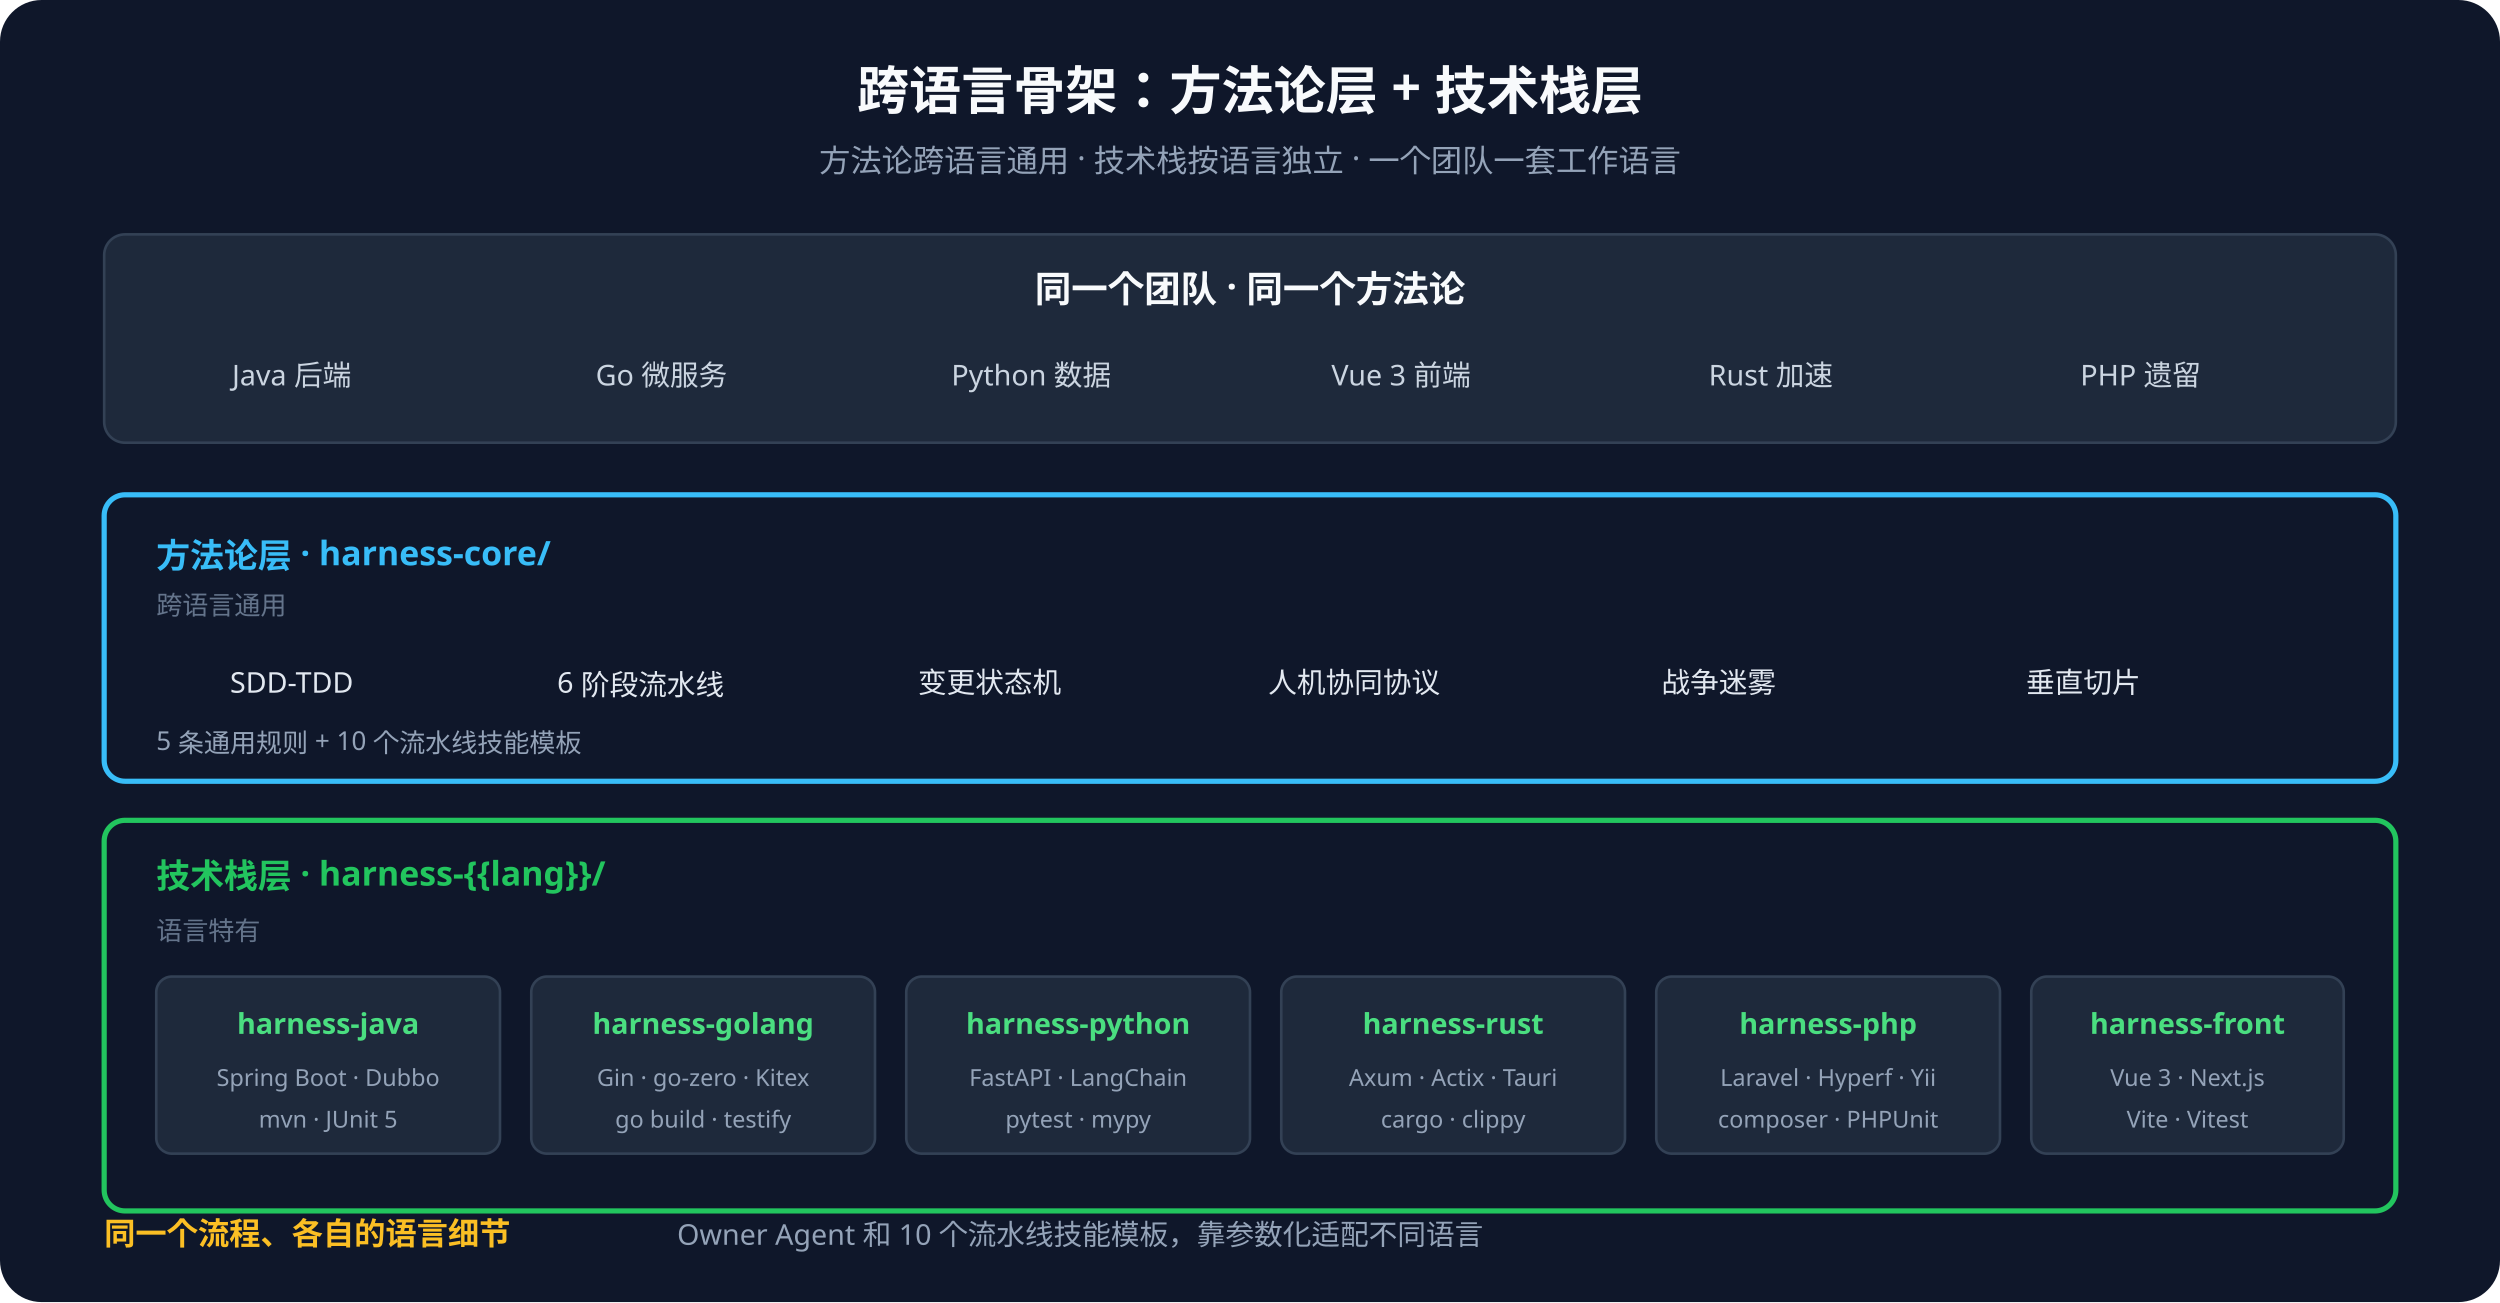
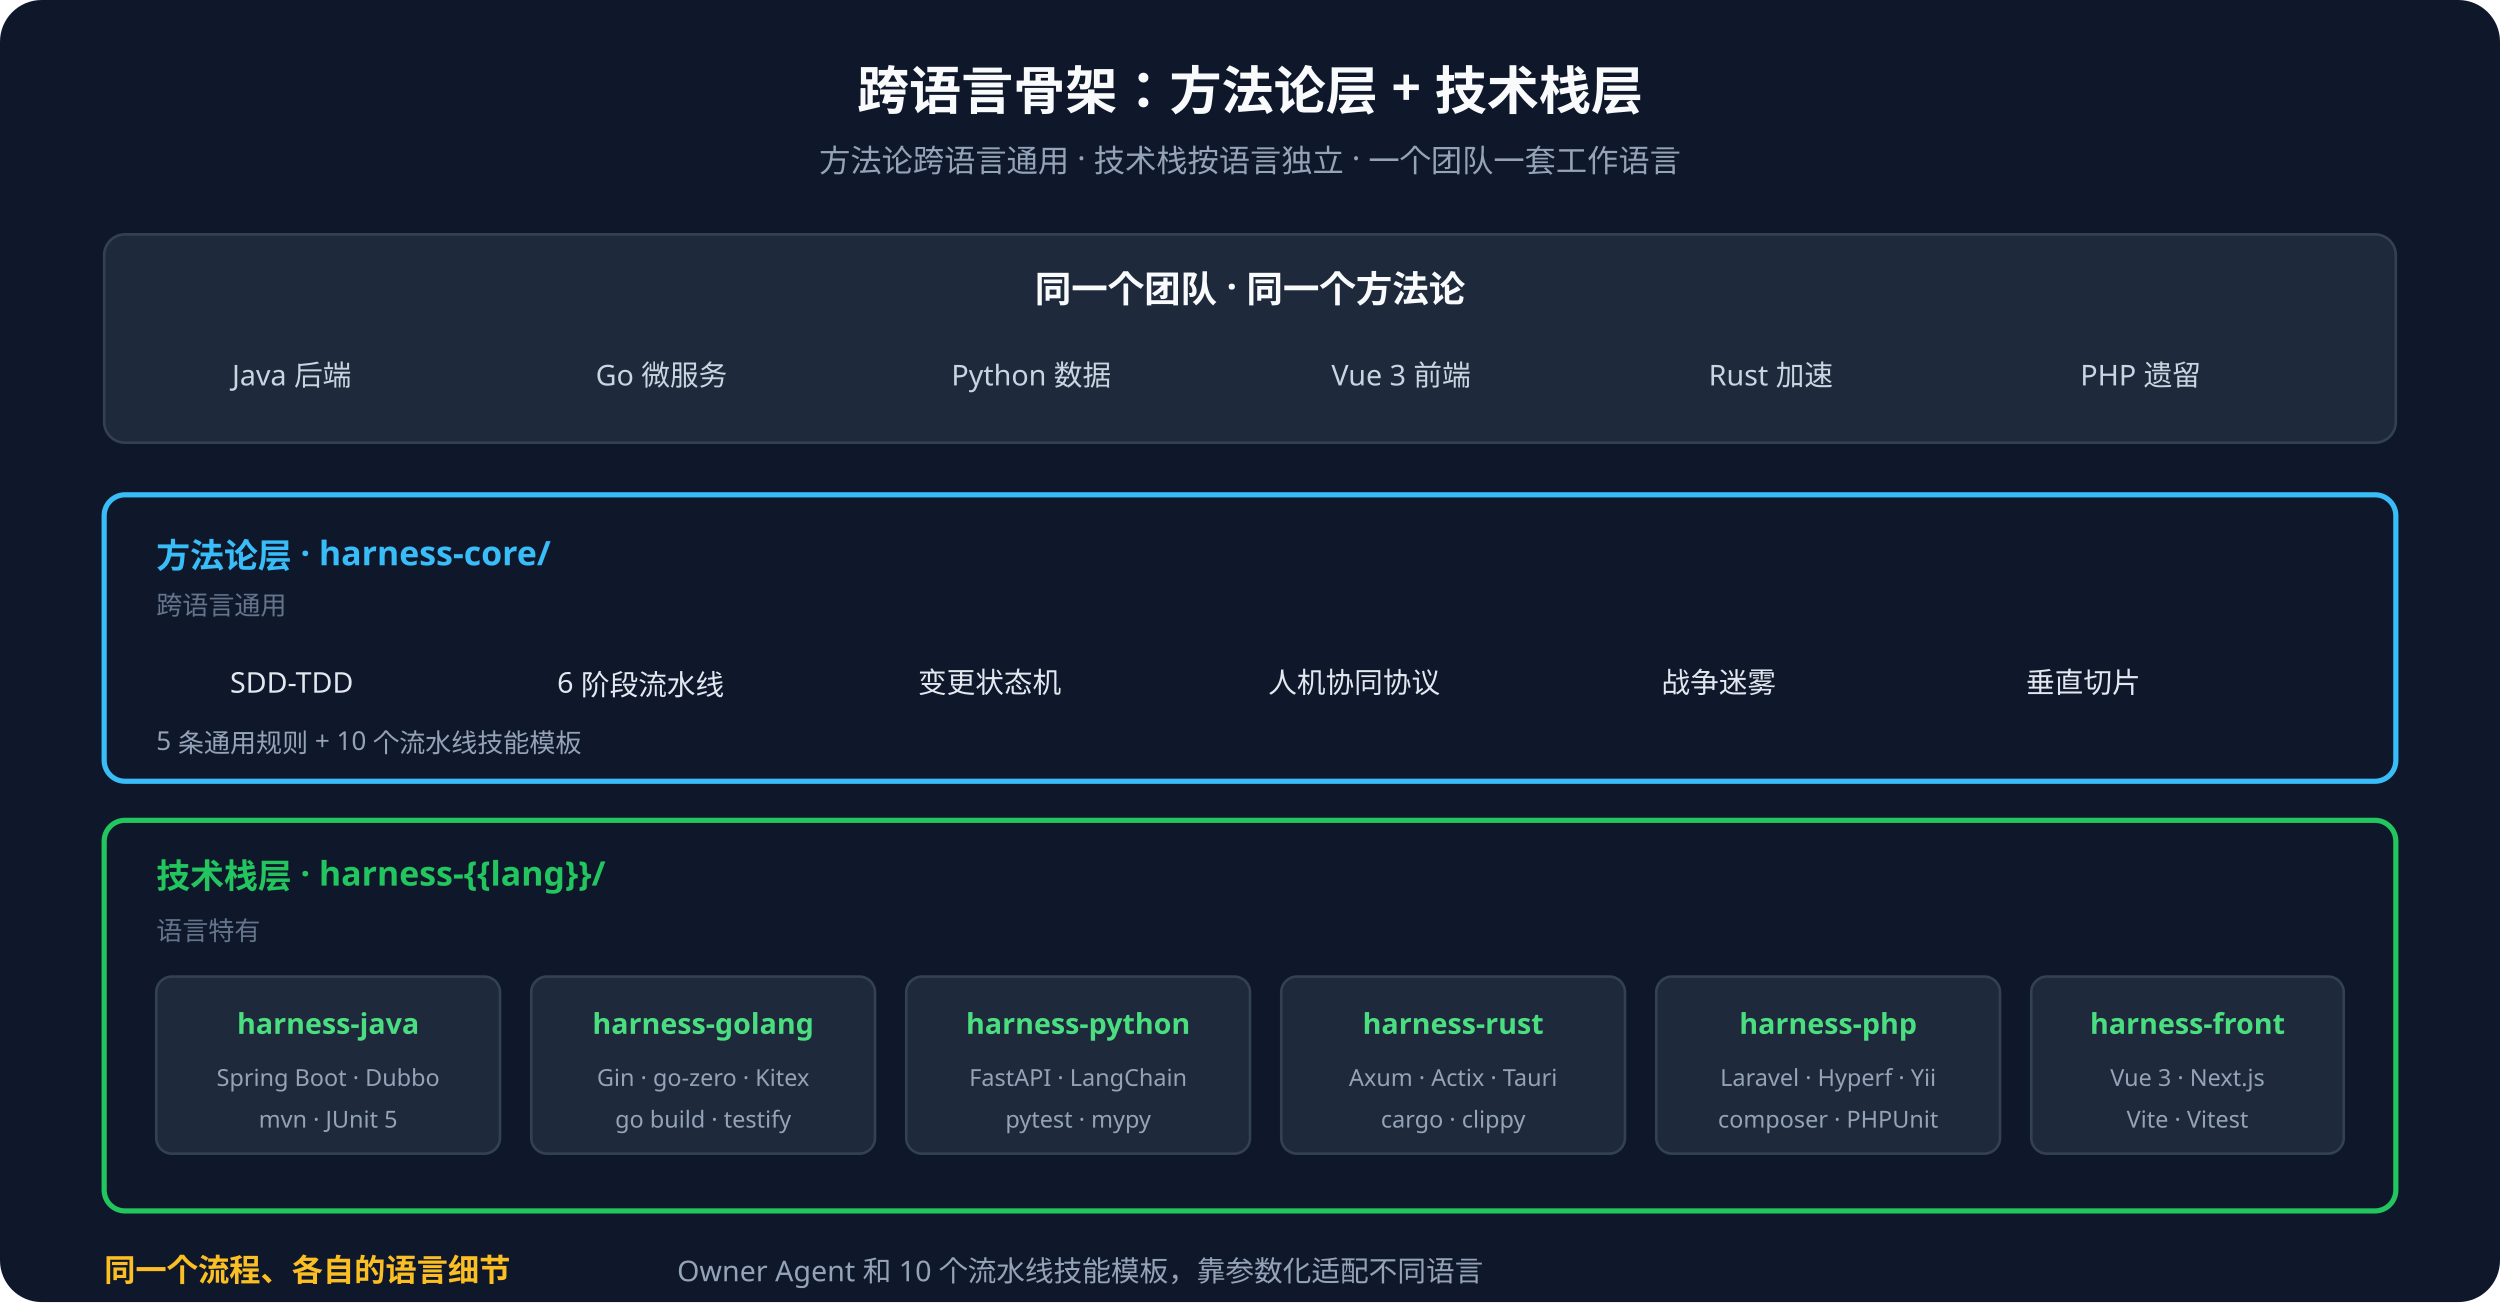
<svg xmlns="http://www.w3.org/2000/svg" viewBox="0 0 960 500" font-family="system-ui, 'Microsoft YaHei', sans-serif">
  <rect width="960" height="500" fill="#0f172a" rx="16" />
  <text x="480" y="42" text-anchor="middle" fill="#f8fafc" font-size="20" font-weight="700">跨语言骨架：方法论层 + 技术栈层</text>
  <text x="480" y="66" text-anchor="middle" fill="#94a3b8" font-size="12">方法论跨语言通用 · 技术栈按语言独立 · 一个团队一套工作语言</text>
  <g transform="translate(40,90)">
    <rect width="880" height="80" rx="8" fill="#1e293b" stroke="#334155" />
    <text x="440" y="26" text-anchor="middle" fill="#f8fafc" font-size="14" font-weight="700">同一个团队 · 同一个方法论</text>
    <g font-size="11" fill="#cbd5e1" text-anchor="middle">
      <text x="72" y="58">Java 后端</text>
      <text x="214" y="58">Go 微服务</text>
      <text x="356" y="58">Python 数据</text>
      <text x="498" y="58">Vue 3 前端</text>
      <text x="640" y="58">Rust 加速</text>
      <text x="782" y="58">PHP 遗留</text>
    </g>
  </g>
  <g transform="translate(40,190)">
    <rect width="880" height="110" rx="8" fill="#0f172a" stroke="#38bdf8" stroke-width="2" />
    <text x="20" y="28" fill="#38bdf8" font-size="13" font-weight="700">方法论层 · harness-core/</text>
    <text x="20" y="46" fill="#64748b" font-size="10">跨语言通用</text>
    <g font-size="11" fill="#e2e8f0" text-anchor="middle">
      <text x="72" y="76">SDD-TDD</text>
      <text x="206" y="76">6 阶段流水线</text>
      <text x="340" y="76">变更状态机</text>
      <text x="480" y="76">人机协同协议</text>
      <text x="620" y="76">战争迷雾</text>
      <text x="760" y="76">垂直切片</text>
    </g>
    <text x="20" y="98" fill="#94a3b8" font-size="10">5 条通用规则 + 10 个流水线技能模板</text>
  </g>
  <g transform="translate(40,315)">
    <rect width="880" height="150" rx="8" fill="#0f172a" stroke="#22c55e" stroke-width="2" />
    <text x="20" y="26" fill="#22c55e" font-size="13" font-weight="700">技术栈层 · harness-{{lang}}/</text>
    <text x="20" y="46" fill="#64748b" font-size="10">语言特有</text>
    <g transform="translate(20,60)">
      <rect width="132" height="68" rx="6" fill="#1e293b" stroke="#334155" />
      <text x="66" y="22" text-anchor="middle" fill="#4ade80" font-size="11" font-weight="700">harness-java</text>
      <text x="66" y="42" text-anchor="middle" fill="#94a3b8" font-size="9">Spring Boot · Dubbo</text>
      <text x="66" y="58" text-anchor="middle" fill="#94a3b8" font-size="9">mvn · JUnit 5</text>
    </g>
    <g transform="translate(164,60)">
      <rect width="132" height="68" rx="6" fill="#1e293b" stroke="#334155" />
      <text x="66" y="22" text-anchor="middle" fill="#4ade80" font-size="11" font-weight="700">harness-golang</text>
      <text x="66" y="42" text-anchor="middle" fill="#94a3b8" font-size="9">Gin · go-zero · Kitex</text>
      <text x="66" y="58" text-anchor="middle" fill="#94a3b8" font-size="9">go build · testify</text>
    </g>
    <g transform="translate(308,60)">
      <rect width="132" height="68" rx="6" fill="#1e293b" stroke="#334155" />
      <text x="66" y="22" text-anchor="middle" fill="#4ade80" font-size="11" font-weight="700">harness-python</text>
      <text x="66" y="42" text-anchor="middle" fill="#94a3b8" font-size="9">FastAPI · LangChain</text>
      <text x="66" y="58" text-anchor="middle" fill="#94a3b8" font-size="9">pytest · mypy</text>
    </g>
    <g transform="translate(452,60)">
      <rect width="132" height="68" rx="6" fill="#1e293b" stroke="#334155" />
      <text x="66" y="22" text-anchor="middle" fill="#4ade80" font-size="11" font-weight="700">harness-rust</text>
      <text x="66" y="42" text-anchor="middle" fill="#94a3b8" font-size="9">Axum · Actix · Tauri</text>
      <text x="66" y="58" text-anchor="middle" fill="#94a3b8" font-size="9">cargo · clippy</text>
    </g>
    <g transform="translate(596,60)">
      <rect width="132" height="68" rx="6" fill="#1e293b" stroke="#334155" />
      <text x="66" y="22" text-anchor="middle" fill="#4ade80" font-size="11" font-weight="700">harness-php</text>
      <text x="66" y="42" text-anchor="middle" fill="#94a3b8" font-size="9">Laravel · Hyperf · Yii</text>
      <text x="66" y="58" text-anchor="middle" fill="#94a3b8" font-size="9">composer · PHPUnit</text>
    </g>
    <g transform="translate(740,60)">
      <rect width="120" height="68" rx="6" fill="#1e293b" stroke="#334155" />
      <text x="60" y="22" text-anchor="middle" fill="#4ade80" font-size="11" font-weight="700">harness-front</text>
      <text x="60" y="42" text-anchor="middle" fill="#94a3b8" font-size="9">Vue 3 · Next.js</text>
      <text x="60" y="58" text-anchor="middle" fill="#94a3b8" font-size="9">Vite · Vitest</text>
    </g>
  </g>
-   <g transform="translate(40,478)">
+   <g transform="translate(40,492)">
    <text x="0" y="0" fill="#fbbf24" font-size="12" font-weight="700">同一个流程、各自的语言细节</text>
    <text x="220" y="0" fill="#94a3b8" font-size="11">Owner Agent 和 10 个流水线技能模板，靠参数化适配不同语言</text>
  </g>
</svg>
